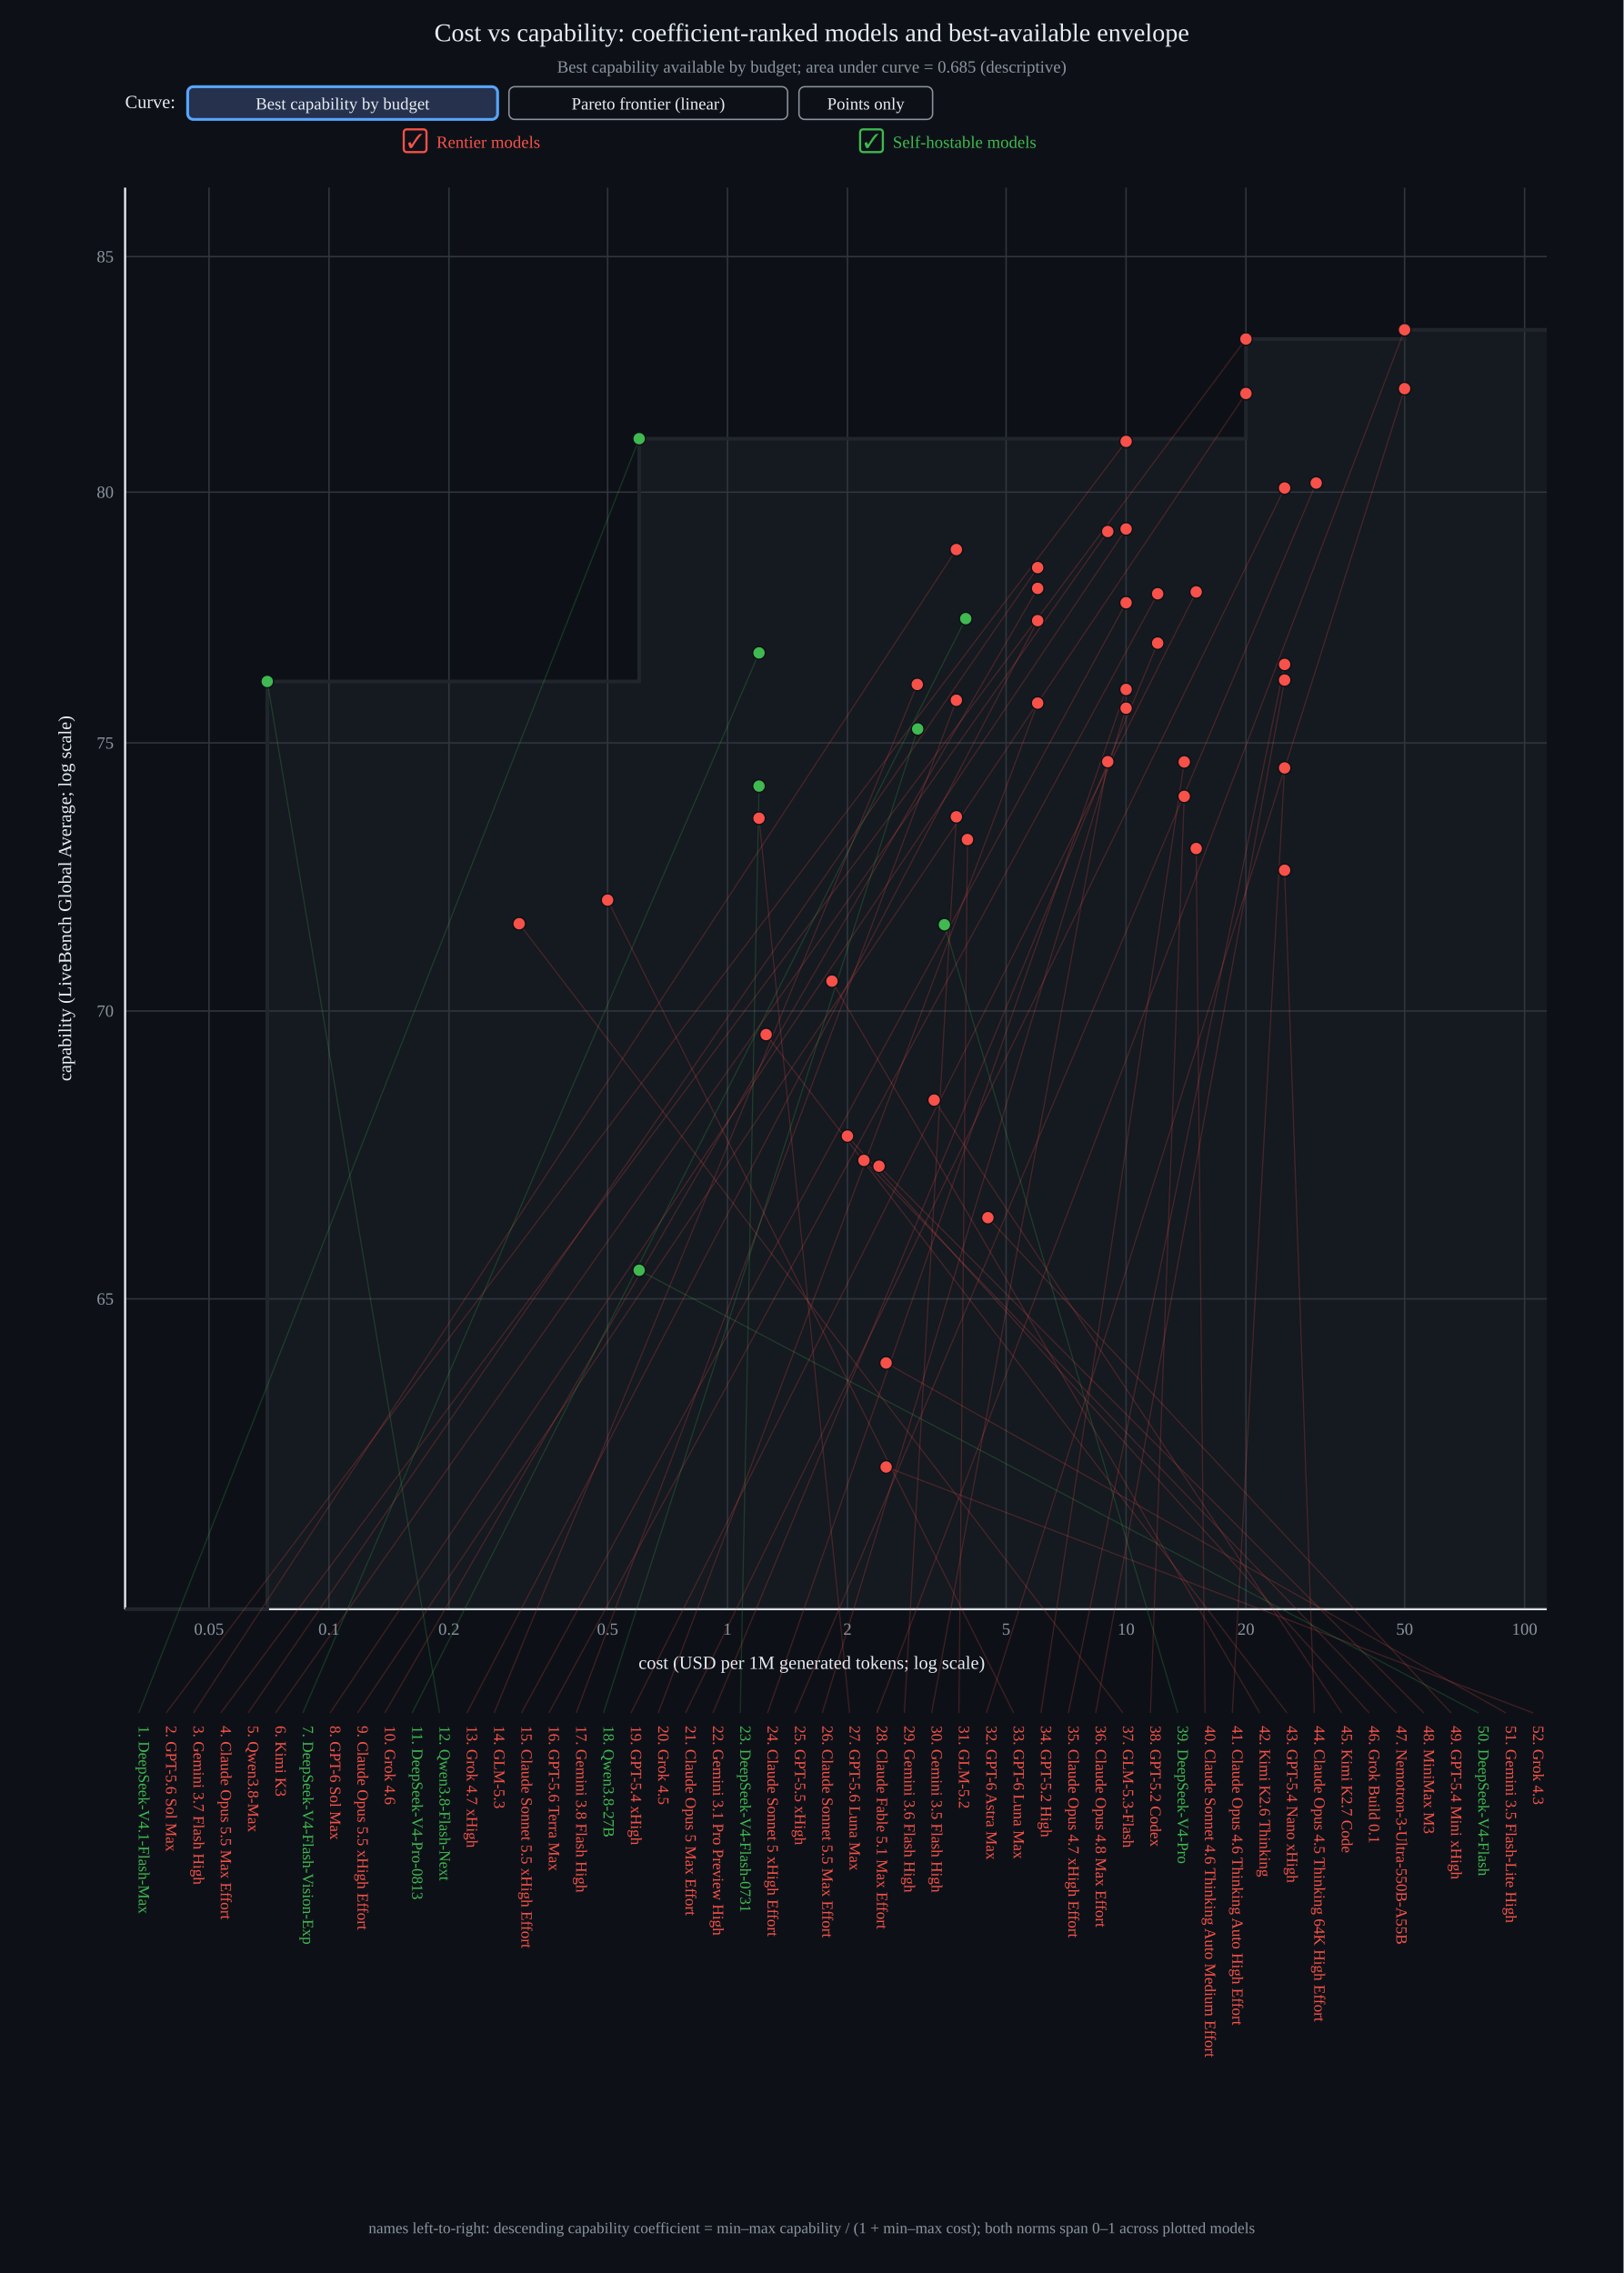
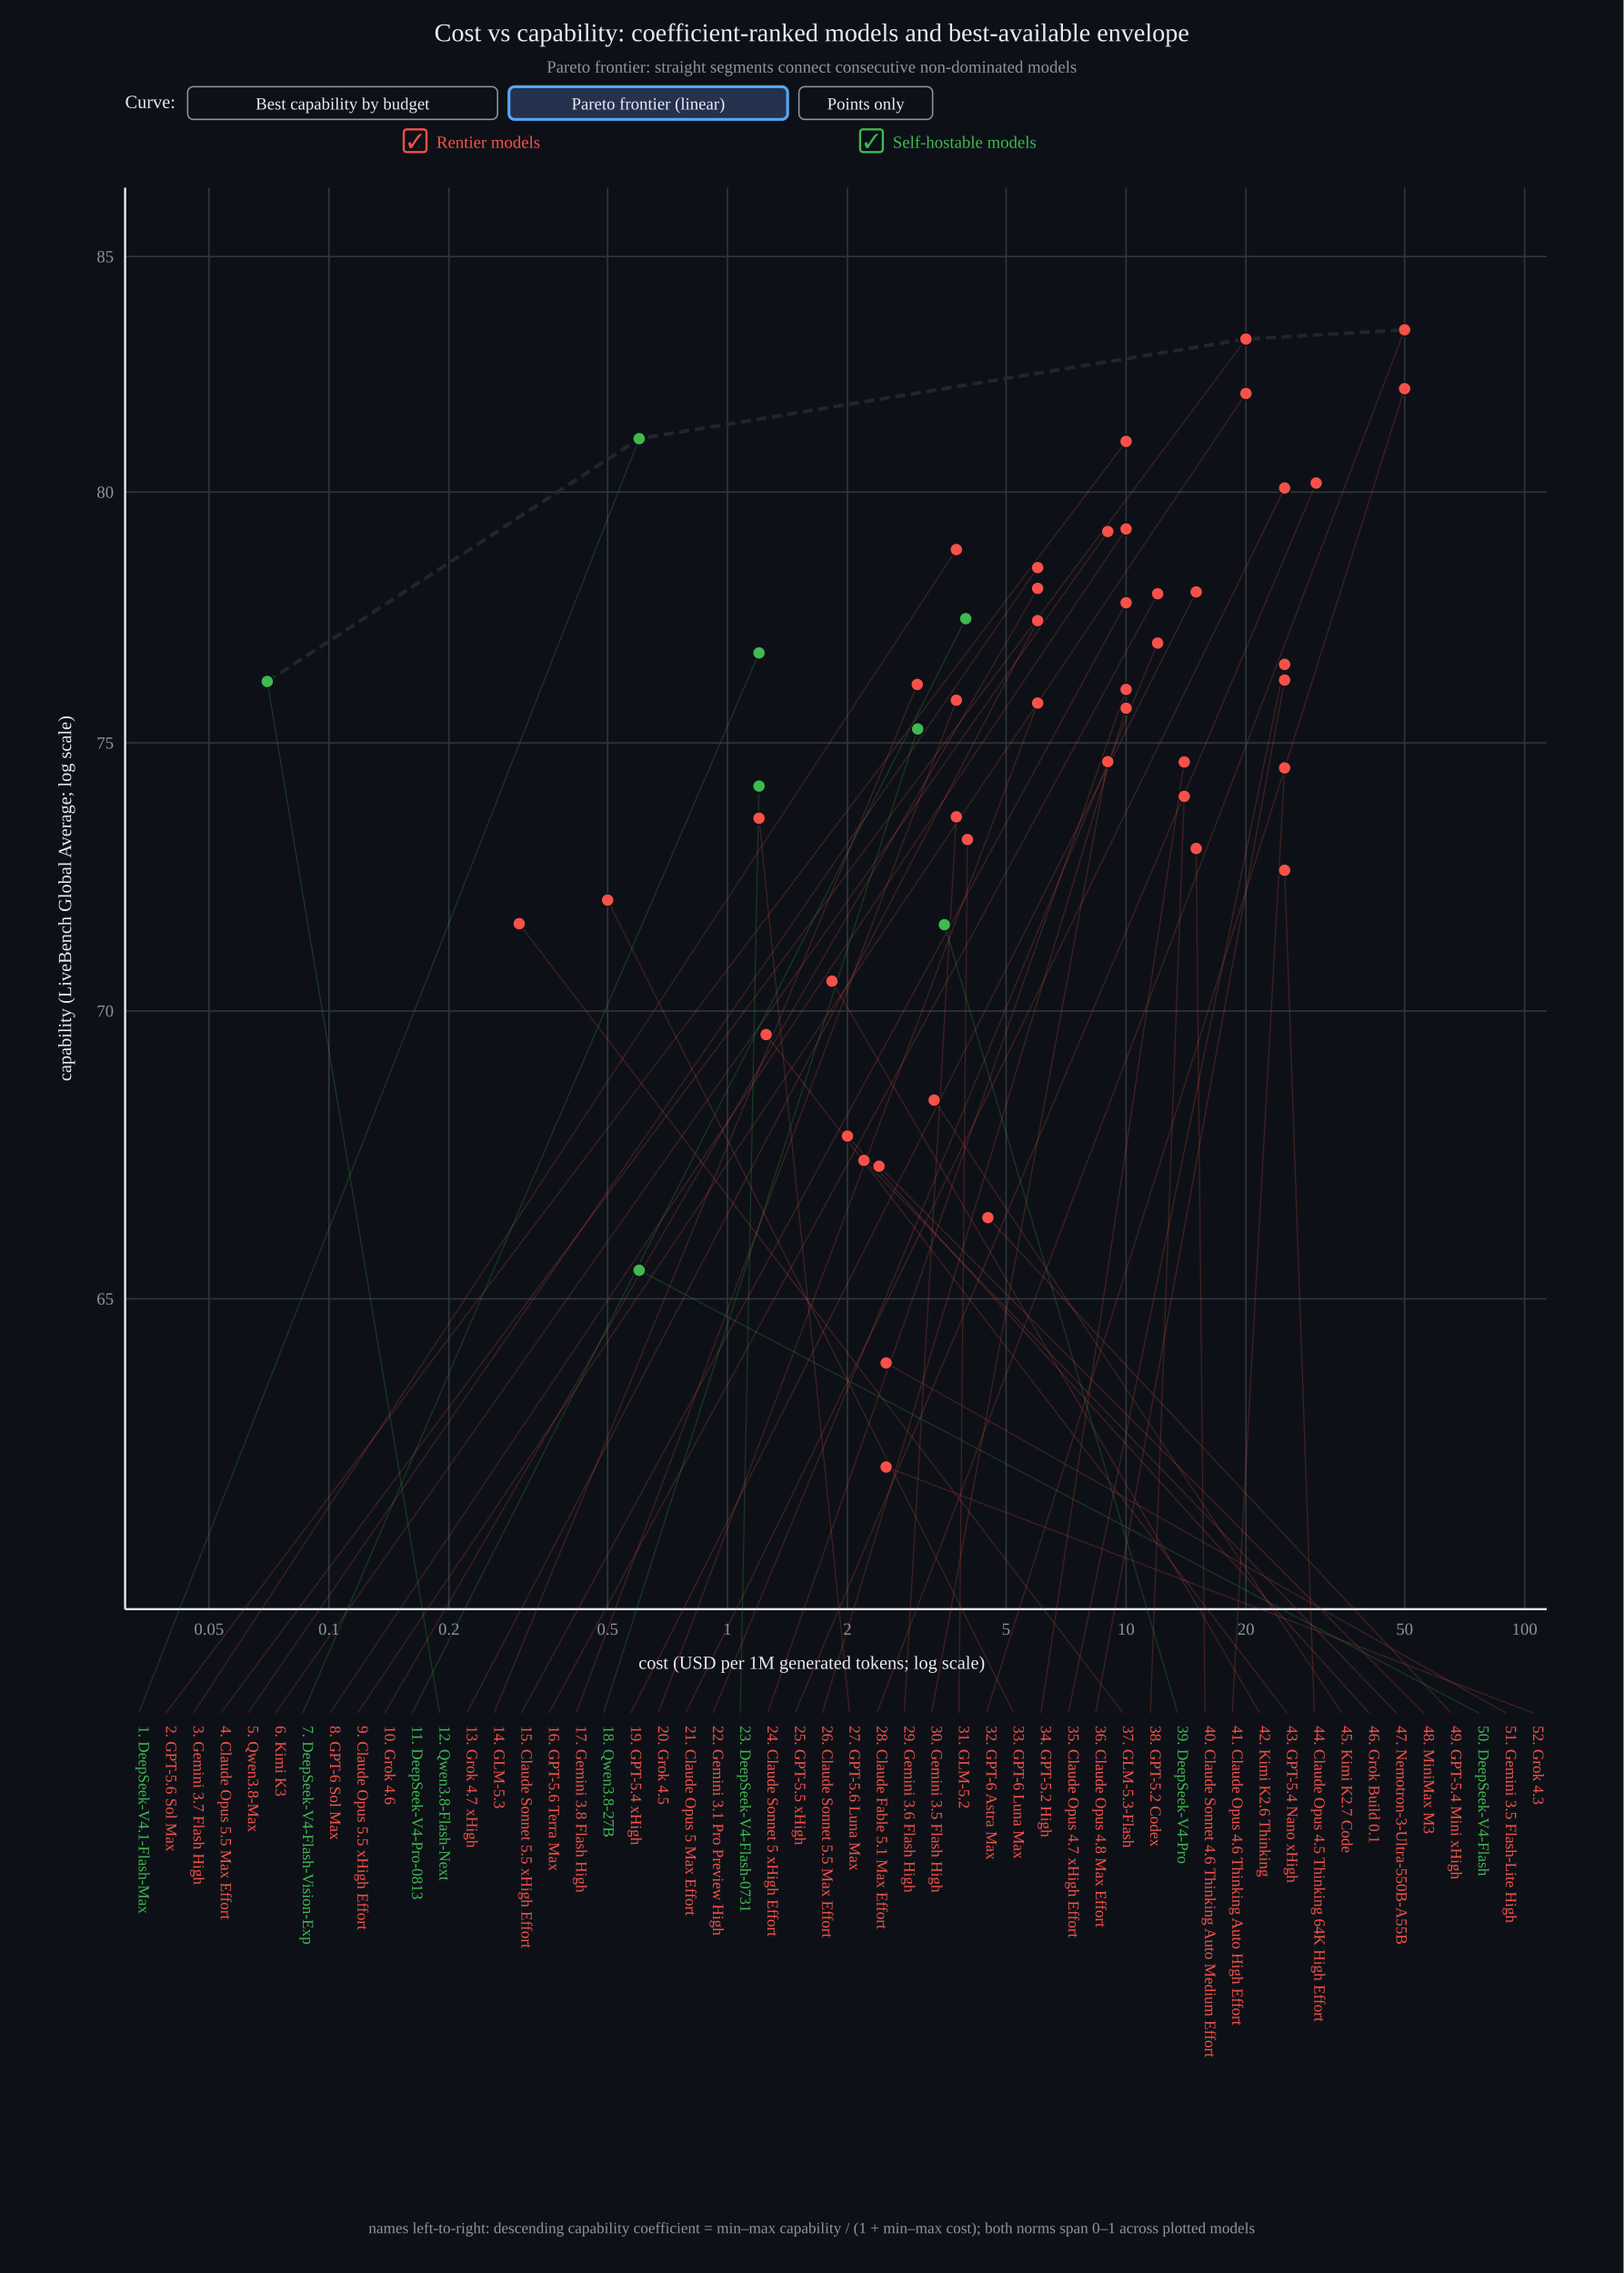
<svg xmlns="http://www.w3.org/2000/svg" viewBox="0 0 1142 1599" width="1142" height="1599" role="img" aria-label="Capability-coefficient-ranked scatter with ROC-style envelope and normalized area">
  <rect id="svg-canvas-bg" x="0" y="0" width="1142" height="1599" fill="#0d1117" pointer-events="none" />
  <style>.model{cursor:pointer;outline:none}.model-connector{stroke-width:.8;opacity:.23}.model-hit{stroke:transparent;stroke-width:16;pointer-events:stroke}.model-dot{stroke:#0d1117;stroke-width:1}.model-rentier .model-connector{stroke:#f85149}.model-rentier .model-dot{fill:#f85149}.model-rentier .model-label{fill:#f85149}.model-open .model-connector{stroke:#3fb950}.model-open .model-dot{fill:#3fb950}.model-open .model-label{fill:#3fb950}.model:hover .model-connector,.model:focus .model-connector{stroke-width:2.5;opacity:1}.model:hover .model-dot,.model:focus .model-dot{stroke-width:3}.model:hover .model-label,.model:focus .model-label{font-weight:700}.filter-control{cursor:pointer;outline:none}.filter-control:focus .filter-box{stroke:#58a6ff;stroke-width:2}.curve-control{cursor:pointer;outline:none}.curve-button{fill:#0d1117;stroke:#8b949e;stroke-width:1}.curve-control.active .curve-button{fill:#25314d;stroke:#58a6ff;stroke-width:2}.curve-control:focus .curve-button{stroke:#58a6ff;stroke-width:2}</style>
  <text x="571.0" y="29" text-anchor="middle" font-size="18" fill="#e6edf3">Cost vs capability: coefficient-ranked models and best-available envelope</text>
-   <text x="571.0" y="51" text-anchor="middle" font-size="12" fill="#8b949e" id="curve-description" data-budget-description="Best capability available by budget; area under curve = 0.685 (descriptive)">Best capability available by budget; area under curve = 0.685 (descriptive)</text>
+   <text x="571.0" y="51" text-anchor="middle" font-size="12" fill="#8b949e" id="curve-description" data-budget-description="Best capability available by budget; area under curve = 0.685 (descriptive)">Pareto frontier: straight segments connect consecutive non-dominated models</text>
  <text x="88" y="76" font-size="13" fill="#e6edf3">Curve:</text>
-   <g id="curve-control-budget-step" class="curve-control active" data-curve="budget-step" role="radio" aria-checked="true" tabindex="0">
+   <g id="curve-control-budget-step" class="curve-control" data-curve="budget-step" role="radio" aria-checked="false" tabindex="0">
    <rect class="curve-button" x="132" y="61" width="218" height="23" rx="4" />
    <text x="241" y="77" text-anchor="middle" font-size="12" fill="#e6edf3">Best capability by budget</text>
  </g>
-   <g id="curve-control-frontier-linear" class="curve-control" data-curve="frontier-linear" role="radio" aria-checked="false" tabindex="0">
+   <g id="curve-control-frontier-linear" class="curve-control active" data-curve="frontier-linear" role="radio" aria-checked="true" tabindex="0">
    <rect class="curve-button" x="358" y="61" width="196" height="23" rx="4" />
    <text x="456" y="77" text-anchor="middle" font-size="12" fill="#e6edf3">Pareto frontier (linear)</text>
  </g>
  <g id="curve-control-none" class="curve-control" data-curve="none" role="radio" aria-checked="false" tabindex="0">
    <rect class="curve-button" x="562" y="61" width="94" height="23" rx="4" />
    <text x="609" y="77" text-anchor="middle" font-size="12" fill="#e6edf3">Points only</text>
  </g>
  <g id="filter-rentier" class="filter-control" data-filter="rentier" role="checkbox" aria-label="Show rentier models" aria-checked="true" tabindex="0">
    <rect class="filter-box" x="284" y="91" width="16" height="16" rx="2" fill="#0d1117" stroke="#f85149" stroke-width="1.5" />
    <text id="filter-rentier-mark" x="292" y="104" text-anchor="middle" font-size="14" fill="#f85149">✓</text>
    <text x="307" y="104" font-size="12" fill="#f85149">Rentier models</text>
  </g>
  <g id="filter-open" class="filter-control" data-filter="open" role="checkbox" aria-label="Show open self-hostable models" aria-checked="true" tabindex="0">
    <rect class="filter-box" x="605" y="91" width="16" height="16" rx="2" fill="#0d1117" stroke="#3fb950" stroke-width="1.5" />
    <text id="filter-open-mark" x="613" y="104" text-anchor="middle" font-size="14" fill="#3fb950">✓</text>
    <text x="628" y="104" font-size="12" fill="#3fb950">Self-hostable models</text>
  </g>
  <line x1="147.0" y1="132" x2="147.0" y2="1132" stroke="#30363d" stroke-width="1" />
  <text x="147.0" y="1150" text-anchor="middle" font-size="12" fill="#8b949e">0.05</text>
  <line x1="231.4" y1="132" x2="231.4" y2="1132" stroke="#30363d" stroke-width="1" />
  <text x="231.4" y="1150" text-anchor="middle" font-size="12" fill="#8b949e">0.1</text>
  <line x1="315.8" y1="132" x2="315.8" y2="1132" stroke="#30363d" stroke-width="1" />
  <text x="315.8" y="1150" text-anchor="middle" font-size="12" fill="#8b949e">0.2</text>
  <line x1="427.4" y1="132" x2="427.4" y2="1132" stroke="#30363d" stroke-width="1" />
  <text x="427.4" y="1150" text-anchor="middle" font-size="12" fill="#8b949e">0.5</text>
  <line x1="511.7" y1="132" x2="511.7" y2="1132" stroke="#30363d" stroke-width="1" />
  <text x="511.7" y="1150" text-anchor="middle" font-size="12" fill="#8b949e">1</text>
  <line x1="596.1" y1="132" x2="596.1" y2="1132" stroke="#30363d" stroke-width="1" />
  <text x="596.1" y="1150" text-anchor="middle" font-size="12" fill="#8b949e">2</text>
  <line x1="707.7" y1="132" x2="707.7" y2="1132" stroke="#30363d" stroke-width="1" />
  <text x="707.7" y="1150" text-anchor="middle" font-size="12" fill="#8b949e">5</text>
  <line x1="792.1" y1="132" x2="792.1" y2="1132" stroke="#30363d" stroke-width="1" />
  <text x="792.1" y="1150" text-anchor="middle" font-size="12" fill="#8b949e">10</text>
  <line x1="876.4" y1="132" x2="876.4" y2="1132" stroke="#30363d" stroke-width="1" />
  <text x="876.4" y="1150" text-anchor="middle" font-size="12" fill="#8b949e">20</text>
  <line x1="988.0" y1="132" x2="988.0" y2="1132" stroke="#30363d" stroke-width="1" />
  <text x="988.0" y="1150" text-anchor="middle" font-size="12" fill="#8b949e">50</text>
  <line x1="1072.4" y1="132" x2="1072.4" y2="1132" stroke="#30363d" stroke-width="1" />
  <text x="1072.4" y="1150" text-anchor="middle" font-size="12" fill="#8b949e">100</text>
  <line x1="88" y1="913.7" x2="1088" y2="913.7" stroke="#30363d" stroke-width="1" />
  <text x="80" y="917.7" text-anchor="end" font-size="12" fill="#8b949e">65</text>
  <line x1="88" y1="711.2" x2="1088" y2="711.2" stroke="#30363d" stroke-width="1" />
  <text x="80" y="715.2" text-anchor="end" font-size="12" fill="#8b949e">70</text>
  <line x1="88" y1="522.6" x2="1088" y2="522.6" stroke="#30363d" stroke-width="1" />
  <text x="80" y="526.6" text-anchor="end" font-size="12" fill="#8b949e">75</text>
  <line x1="88" y1="346.2" x2="1088" y2="346.2" stroke="#30363d" stroke-width="1" />
  <text x="80" y="350.2" text-anchor="end" font-size="12" fill="#8b949e">80</text>
  <line x1="88" y1="180.5" x2="1088" y2="180.5" stroke="#30363d" stroke-width="1" />
  <text x="80" y="184.5" text-anchor="end" font-size="12" fill="#8b949e">85</text>
  <line x1="88" y1="1132" x2="1088" y2="1132" stroke="#e6edf3" stroke-width="1.5" />
  <line x1="88" y1="132" x2="88" y2="1132" stroke="#e6edf3" stroke-width="1.5" />
  <text x="571.0" y="1174" text-anchor="middle" font-size="13" fill="#e6edf3">cost (USD per 1M generated tokens; log scale)</text>
  <text x="50" y="632.0" text-anchor="middle" font-size="13" fill="#e6edf3" transform="rotate(-90 50 632.0)">capability (LiveBench Global Average; log scale)</text>
-   <g id="curve-budget-step" class="curve">
+   <g id="curve-budget-step" class="curve" style="display:none">
    <path d="M 88.0,1132.0 H 188.0 V 479.4 H 449.6 V 308.6 H 876.4 V 238.5 H 988.0 V 232.0 H 1088.0 V 1132.0 Z" fill="#30363d" opacity="0.23" />
    <path d="M 88.0,1132.0 H 188.0 V 479.4 H 449.6 V 308.6 H 876.4 V 238.5 H 988.0 V 232.0 H 1088.0" fill="none" stroke="#21262d" stroke-width="2.5" />
  </g>
-   <path id="curve-frontier-linear" class="curve" d="M 188.0,479.4 L 449.6,308.6 L 876.4,238.5 L 988.0,232.0" fill="none" stroke="#21262d" stroke-width="2.5" stroke-dasharray="7 4" style="display:none" />
+   <path id="curve-frontier-linear" class="curve" d="M 188.0,479.4 L 449.6,308.6 L 876.4,238.5 L 988.0,232.0" fill="none" stroke="#21262d" stroke-width="2.5" stroke-dasharray="7 4" />
  <g class="model model-open" data-access="open" tabindex="0">
    <line class="model-connector" x1="449.6" y1="308.6" x2="97.6" y2="1205" />
    <line class="model-hit" x1="449.6" y1="308.6" x2="97.6" y2="1205" />
    <circle class="model-dot" cx="449.6" cy="308.6" r="4.5" />
    <text class="model-label" x="97.6" y="1214" transform="rotate(90 97.6 1214)" font-size="11">1. DeepSeek-V4.1-Flash-Max</text>
  </g>
  <g class="model model-rentier" data-access="rentier" tabindex="0">
    <line class="model-connector" x1="792.1" y1="310.5" x2="116.8" y2="1205" />
    <line class="model-hit" x1="792.1" y1="310.5" x2="116.8" y2="1205" />
    <circle class="model-dot" cx="792.1" cy="310.5" r="4.5" />
    <text class="model-label" x="116.8" y="1214" transform="rotate(90 116.8 1214)" font-size="11">2. GPT-5.6 Sol Max</text>
  </g>
  <g class="model model-rentier" data-access="rentier" tabindex="0">
    <line class="model-connector" x1="672.7" y1="386.6" x2="136.1" y2="1205" />
    <line class="model-hit" x1="672.7" y1="386.6" x2="136.1" y2="1205" />
    <circle class="model-dot" cx="672.7" cy="386.6" r="4.5" />
    <text class="model-label" x="136.1" y="1214" transform="rotate(90 136.1 1214)" font-size="11">3. Gemini 3.7 Flash High</text>
  </g>
  <g class="model model-rentier" data-access="rentier" tabindex="0">
    <line class="model-connector" x1="876.4" y1="238.5" x2="155.3" y2="1205" />
    <line class="model-hit" x1="876.4" y1="238.5" x2="155.3" y2="1205" />
    <circle class="model-dot" cx="876.4" cy="238.5" r="4.5" />
    <text class="model-label" x="155.3" y="1214" transform="rotate(90 155.3 1214)" font-size="11">4. Claude Opus 5.5 Max Effort</text>
  </g>
  <g class="model model-rentier" data-access="rentier" tabindex="0">
    <line class="model-connector" x1="729.9" y1="399.3" x2="174.5" y2="1205" />
    <line class="model-hit" x1="729.9" y1="399.3" x2="174.5" y2="1205" />
    <circle class="model-dot" cx="729.9" cy="399.3" r="4.5" />
    <text class="model-label" x="174.5" y="1214" transform="rotate(90 174.5 1214)" font-size="11">5. Qwen3.8-Max</text>
  </g>
  <g class="model model-rentier" data-access="rentier" tabindex="0">
    <line class="model-connector" x1="779.2" y1="373.9" x2="193.8" y2="1205" />
    <line class="model-hit" x1="779.2" y1="373.9" x2="193.8" y2="1205" />
    <circle class="model-dot" cx="779.2" cy="373.9" r="4.5" />
    <text class="model-label" x="193.8" y="1214" transform="rotate(90 193.8 1214)" font-size="11">6. Kimi K3</text>
  </g>
  <g class="model model-open" data-access="open" tabindex="0">
    <line class="model-connector" x1="533.9" y1="459.3" x2="213.0" y2="1205" />
    <line class="model-hit" x1="533.9" y1="459.3" x2="213.0" y2="1205" />
    <circle class="model-dot" cx="533.9" cy="459.3" r="4.5" />
    <text class="model-label" x="213.0" y="1214" transform="rotate(90 213.0 1214)" font-size="11">7. DeepSeek-V4-Flash-Vision-Exp</text>
  </g>
  <g class="model model-rentier" data-access="rentier" tabindex="0">
    <line class="model-connector" x1="792.1" y1="372.1" x2="232.2" y2="1205" />
    <line class="model-hit" x1="792.1" y1="372.1" x2="232.2" y2="1205" />
    <circle class="model-dot" cx="792.1" cy="372.1" r="4.5" />
    <text class="model-label" x="232.2" y="1214" transform="rotate(90 232.2 1214)" font-size="11">8. GPT-6 Sol Max</text>
  </g>
  <g class="model model-rentier" data-access="rentier" tabindex="0">
    <line class="model-connector" x1="876.4" y1="276.8" x2="251.5" y2="1205" />
    <line class="model-hit" x1="876.4" y1="276.8" x2="251.5" y2="1205" />
    <circle class="model-dot" cx="876.4" cy="276.8" r="4.5" />
    <text class="model-label" x="251.5" y="1214" transform="rotate(90 251.5 1214)" font-size="11">9. Claude Opus 5.5 xHigh Effort</text>
  </g>
  <g class="model model-rentier" data-access="rentier" tabindex="0">
    <line class="model-connector" x1="729.9" y1="413.9" x2="270.7" y2="1205" />
    <line class="model-hit" x1="729.9" y1="413.9" x2="270.7" y2="1205" />
    <circle class="model-dot" cx="729.9" cy="413.9" r="4.5" />
    <text class="model-label" x="270.7" y="1214" transform="rotate(90 270.7 1214)" font-size="11">10. Grok 4.6</text>
  </g>
  <g class="model model-open" data-access="open" tabindex="0">
    <line class="model-connector" x1="679.3" y1="435.2" x2="289.9" y2="1205" />
    <line class="model-hit" x1="679.3" y1="435.2" x2="289.9" y2="1205" />
    <circle class="model-dot" cx="679.3" cy="435.2" r="4.5" />
    <text class="model-label" x="289.9" y="1214" transform="rotate(90 289.9 1214)" font-size="11">11. DeepSeek-V4-Pro-0813</text>
  </g>
  <g class="model model-open" data-access="open" tabindex="0">
    <line class="model-connector" x1="188.0" y1="479.4" x2="309.2" y2="1205" />
    <line class="model-hit" x1="188.0" y1="479.4" x2="309.2" y2="1205" />
    <circle class="model-dot" cx="188.0" cy="479.4" r="4.5" />
    <text class="model-label" x="309.2" y="1214" transform="rotate(90 309.2 1214)" font-size="11">12. Qwen3.8-Flash-Next</text>
  </g>
  <g class="model model-rentier" data-access="rentier" tabindex="0">
    <line class="model-connector" x1="729.9" y1="436.6" x2="328.4" y2="1205" />
    <line class="model-hit" x1="729.9" y1="436.6" x2="328.4" y2="1205" />
    <circle class="model-dot" cx="729.9" cy="436.6" r="4.5" />
    <text class="model-label" x="328.4" y="1214" transform="rotate(90 328.4 1214)" font-size="11">13. Grok 4.7 xHigh</text>
  </g>
  <g class="model model-rentier" data-access="rentier" tabindex="0">
    <line class="model-connector" x1="645.2" y1="481.5" x2="347.6" y2="1205" />
    <line class="model-hit" x1="645.2" y1="481.5" x2="347.6" y2="1205" />
    <circle class="model-dot" cx="645.2" cy="481.5" r="4.5" />
    <text class="model-label" x="347.6" y="1214" transform="rotate(90 347.6 1214)" font-size="11">14. GLM-5.3</text>
  </g>
  <g class="model model-rentier" data-access="rentier" tabindex="0">
    <line class="model-connector" x1="792.1" y1="424.0" x2="366.8" y2="1205" />
    <line class="model-hit" x1="792.1" y1="424.0" x2="366.8" y2="1205" />
    <circle class="model-dot" cx="792.1" cy="424.0" r="4.5" />
    <text class="model-label" x="366.8" y="1214" transform="rotate(90 366.8 1214)" font-size="11">15. Claude Sonnet 5.5 xHigh Effort</text>
  </g>
  <g class="model model-rentier" data-access="rentier" tabindex="0">
    <line class="model-connector" x1="814.3" y1="417.7" x2="386.1" y2="1205" />
    <line class="model-hit" x1="814.3" y1="417.7" x2="386.1" y2="1205" />
    <circle class="model-dot" cx="814.3" cy="417.7" r="4.5" />
    <text class="model-label" x="386.1" y="1214" transform="rotate(90 386.1 1214)" font-size="11">16. GPT-5.6 Terra Max</text>
  </g>
  <g class="model model-rentier" data-access="rentier" tabindex="0">
    <line class="model-connector" x1="672.7" y1="492.6" x2="405.3" y2="1205" />
    <line class="model-hit" x1="672.7" y1="492.6" x2="405.3" y2="1205" />
    <circle class="model-dot" cx="672.7" cy="492.6" r="4.5" />
    <text class="model-label" x="405.3" y="1214" transform="rotate(90 405.3 1214)" font-size="11">17. Gemini 3.8 Flash High</text>
  </g>
  <g class="model model-open" data-access="open" tabindex="0">
    <line class="model-connector" x1="645.5" y1="512.8" x2="424.5" y2="1205" />
    <line class="model-hit" x1="645.5" y1="512.8" x2="424.5" y2="1205" />
    <circle class="model-dot" cx="645.5" cy="512.8" r="4.5" />
    <text class="model-label" x="424.5" y="1214" transform="rotate(90 424.5 1214)" font-size="11">18. Qwen3.8-27B</text>
  </g>
  <g class="model model-rentier" data-access="rentier" tabindex="0">
    <line class="model-connector" x1="841.4" y1="416.4" x2="443.8" y2="1205" />
    <line class="model-hit" x1="841.4" y1="416.4" x2="443.8" y2="1205" />
    <circle class="model-dot" cx="841.4" cy="416.4" r="4.5" />
    <text class="model-label" x="443.8" y="1214" transform="rotate(90 443.8 1214)" font-size="11">19. GPT-5.4 xHigh</text>
  </g>
  <g class="model model-rentier" data-access="rentier" tabindex="0">
    <line class="model-connector" x1="729.9" y1="494.6" x2="463.0" y2="1205" />
    <line class="model-hit" x1="729.9" y1="494.6" x2="463.0" y2="1205" />
    <circle class="model-dot" cx="729.9" cy="494.6" r="4.5" />
    <text class="model-label" x="463.0" y="1214" transform="rotate(90 463.0 1214)" font-size="11">20. Grok 4.5</text>
  </g>
  <g class="model model-rentier" data-access="rentier" tabindex="0">
    <line class="model-connector" x1="903.6" y1="343.3" x2="482.2" y2="1205" />
    <line class="model-hit" x1="903.6" y1="343.3" x2="482.2" y2="1205" />
    <circle class="model-dot" cx="903.6" cy="343.3" r="4.5" />
    <text class="model-label" x="482.2" y="1214" transform="rotate(90 482.2 1214)" font-size="11">21. Claude Opus 5 Max Effort</text>
  </g>
  <g class="model model-rentier" data-access="rentier" tabindex="0">
    <line class="model-connector" x1="814.3" y1="452.4" x2="501.5" y2="1205" />
    <line class="model-hit" x1="814.3" y1="452.4" x2="501.5" y2="1205" />
    <circle class="model-dot" cx="814.3" cy="452.4" r="4.5" />
    <text class="model-label" x="501.5" y="1214" transform="rotate(90 501.5 1214)" font-size="11">22. Gemini 3.1 Pro Preview High</text>
  </g>
  <g class="model model-open" data-access="open" tabindex="0">
    <line class="model-connector" x1="533.9" y1="553.0" x2="520.7" y2="1205" />
    <line class="model-hit" x1="533.9" y1="553.0" x2="520.7" y2="1205" />
    <circle class="model-dot" cx="533.9" cy="553.0" r="4.5" />
    <text class="model-label" x="520.7" y="1214" transform="rotate(90 520.7 1214)" font-size="11">23. DeepSeek-V4-Flash-0731</text>
  </g>
  <g class="model model-rentier" data-access="rentier" tabindex="0">
    <line class="model-connector" x1="792.1" y1="485.0" x2="539.9" y2="1205" />
    <line class="model-hit" x1="792.1" y1="485.0" x2="539.9" y2="1205" />
    <circle class="model-dot" cx="792.1" cy="485.0" r="4.5" />
    <text class="model-label" x="539.9" y="1214" transform="rotate(90 539.9 1214)" font-size="11">24. Claude Sonnet 5 xHigh Effort</text>
  </g>
  <g class="model model-rentier" data-access="rentier" tabindex="0">
    <line class="model-connector" x1="925.8" y1="339.8" x2="559.2" y2="1205" />
    <line class="model-hit" x1="925.8" y1="339.8" x2="559.2" y2="1205" />
    <circle class="model-dot" cx="925.8" cy="339.8" r="4.5" />
    <text class="model-label" x="559.2" y="1214" transform="rotate(90 559.2 1214)" font-size="11">25. GPT-5.5 xHigh</text>
  </g>
  <g class="model model-rentier" data-access="rentier" tabindex="0">
    <line class="model-connector" x1="792.1" y1="498.2" x2="578.4" y2="1205" />
    <line class="model-hit" x1="792.1" y1="498.2" x2="578.4" y2="1205" />
    <circle class="model-dot" cx="792.1" cy="498.2" r="4.5" />
    <text class="model-label" x="578.4" y="1214" transform="rotate(90 578.4 1214)" font-size="11">26. Claude Sonnet 5.5 Max Effort</text>
  </g>
  <g class="model model-rentier" data-access="rentier" tabindex="0">
    <line class="model-connector" x1="533.9" y1="575.6" x2="597.6" y2="1205" />
    <line class="model-hit" x1="533.9" y1="575.6" x2="597.6" y2="1205" />
    <circle class="model-dot" cx="533.9" cy="575.6" r="4.5" />
    <text class="model-label" x="597.6" y="1214" transform="rotate(90 597.6 1214)" font-size="11">27. GPT-5.6 Luna Max</text>
  </g>
  <g class="model model-rentier" data-access="rentier" tabindex="0">
    <line class="model-connector" x1="988.0" y1="232.0" x2="616.8" y2="1205" />
    <line class="model-hit" x1="988.0" y1="232.0" x2="616.8" y2="1205" />
    <circle class="model-dot" cx="988.0" cy="232.0" r="4.5" />
    <text class="model-label" x="616.8" y="1214" transform="rotate(90 616.8 1214)" font-size="11">28. Claude Fable 5.1 Max Effort</text>
  </g>
  <g class="model model-rentier" data-access="rentier" tabindex="0">
    <line class="model-connector" x1="672.7" y1="574.6" x2="636.1" y2="1205" />
    <line class="model-hit" x1="672.7" y1="574.6" x2="636.1" y2="1205" />
    <circle class="model-dot" cx="672.7" cy="574.6" r="4.5" />
    <text class="model-label" x="636.1" y="1214" transform="rotate(90 636.1 1214)" font-size="11">29. Gemini 3.6 Flash High</text>
  </g>
  <g class="model model-rentier" data-access="rentier" tabindex="0">
    <line class="model-connector" x1="779.2" y1="535.8" x2="655.3" y2="1205" />
    <line class="model-hit" x1="779.2" y1="535.8" x2="655.3" y2="1205" />
    <circle class="model-dot" cx="779.2" cy="535.8" r="4.5" />
    <text class="model-label" x="655.3" y="1214" transform="rotate(90 655.3 1214)" font-size="11">30. Gemini 3.5 Flash High</text>
  </g>
  <g class="model model-rentier" data-access="rentier" tabindex="0">
    <line class="model-connector" x1="680.5" y1="590.6" x2="674.5" y2="1205" />
    <line class="model-hit" x1="680.5" y1="590.6" x2="674.5" y2="1205" />
    <circle class="model-dot" cx="680.5" cy="590.6" r="4.5" />
    <text class="model-label" x="674.5" y="1214" transform="rotate(90 674.5 1214)" font-size="11">31. GLM-5.2</text>
  </g>
  <g class="model model-rentier" data-access="rentier" tabindex="0">
    <line class="model-connector" x1="988.0" y1="273.4" x2="693.8" y2="1205" />
    <line class="model-hit" x1="988.0" y1="273.4" x2="693.8" y2="1205" />
    <circle class="model-dot" cx="988.0" cy="273.4" r="4.5" />
    <text class="model-label" x="693.8" y="1214" transform="rotate(90 693.8 1214)" font-size="11">32. GPT-6 Astra Max</text>
  </g>
  <g class="model model-rentier" data-access="rentier" tabindex="0">
    <line class="model-connector" x1="427.4" y1="633.2" x2="713.0" y2="1205" />
    <line class="model-hit" x1="427.4" y1="633.2" x2="713.0" y2="1205" />
    <circle class="model-dot" cx="427.4" cy="633.2" r="4.5" />
    <text class="model-label" x="713.0" y="1214" transform="rotate(90 713.0 1214)" font-size="11">33. GPT-6 Luna Max</text>
  </g>
  <g class="model model-rentier" data-access="rentier" tabindex="0">
    <line class="model-connector" x1="833.0" y1="536.0" x2="732.2" y2="1205" />
    <line class="model-hit" x1="833.0" y1="536.0" x2="732.2" y2="1205" />
    <circle class="model-dot" cx="833.0" cy="536.0" r="4.5" />
    <text class="model-label" x="732.2" y="1214" transform="rotate(90 732.2 1214)" font-size="11">34. GPT-5.2 High</text>
  </g>
  <g class="model model-rentier" data-access="rentier" tabindex="0">
    <line class="model-connector" x1="903.6" y1="467.4" x2="751.5" y2="1205" />
    <line class="model-hit" x1="903.6" y1="467.4" x2="751.5" y2="1205" />
    <circle class="model-dot" cx="903.6" cy="467.4" r="4.5" />
    <text class="model-label" x="751.5" y="1214" transform="rotate(90 751.5 1214)" font-size="11">35. Claude Opus 4.7 xHigh Effort</text>
  </g>
  <g class="model model-rentier" data-access="rentier" tabindex="0">
    <line class="model-connector" x1="903.6" y1="478.4" x2="770.7" y2="1205" />
    <line class="model-hit" x1="903.6" y1="478.4" x2="770.7" y2="1205" />
    <circle class="model-dot" cx="903.6" cy="478.4" r="4.5" />
    <text class="model-label" x="770.7" y="1214" transform="rotate(90 770.7 1214)" font-size="11">36. Claude Opus 4.8 Max Effort</text>
  </g>
  <g class="model model-rentier" data-access="rentier" tabindex="0">
    <line class="model-connector" x1="365.2" y1="649.8" x2="789.9" y2="1205" />
    <line class="model-hit" x1="365.2" y1="649.8" x2="789.9" y2="1205" />
    <circle class="model-dot" cx="365.2" cy="649.8" r="4.5" />
    <text class="model-label" x="789.9" y="1214" transform="rotate(90 789.9 1214)" font-size="11">37. GLM-5.3-Flash</text>
  </g>
  <g class="model model-rentier" data-access="rentier" tabindex="0">
    <line class="model-connector" x1="833.0" y1="560.2" x2="809.2" y2="1205" />
    <line class="model-hit" x1="833.0" y1="560.2" x2="809.2" y2="1205" />
    <circle class="model-dot" cx="833.0" cy="560.2" r="4.5" />
    <text class="model-label" x="809.2" y="1214" transform="rotate(90 809.2 1214)" font-size="11">38. GPT-5.2 Codex</text>
  </g>
  <g class="model model-open" data-access="open" tabindex="0">
    <line class="model-connector" x1="664.3" y1="650.5" x2="828.4" y2="1205" />
    <line class="model-hit" x1="664.3" y1="650.5" x2="828.4" y2="1205" />
    <circle class="model-dot" cx="664.3" cy="650.5" r="4.5" />
    <text class="model-label" x="828.4" y="1214" transform="rotate(90 828.4 1214)" font-size="11">39. DeepSeek-V4-Pro</text>
  </g>
  <g class="model model-rentier" data-access="rentier" tabindex="0">
    <line class="model-connector" x1="841.4" y1="596.9" x2="847.6" y2="1205" />
    <line class="model-hit" x1="841.4" y1="596.9" x2="847.6" y2="1205" />
    <circle class="model-dot" cx="841.4" cy="596.9" r="4.5" />
    <text class="model-label" x="847.6" y="1214" transform="rotate(90 847.6 1214)" font-size="11">40. Claude Sonnet 4.6 Thinking Auto Medium Effort</text>
  </g>
  <g class="model model-rentier" data-access="rentier" tabindex="0">
    <line class="model-connector" x1="903.6" y1="540.2" x2="866.8" y2="1205" />
    <line class="model-hit" x1="903.6" y1="540.2" x2="866.8" y2="1205" />
    <circle class="model-dot" cx="903.6" cy="540.2" r="4.5" />
    <text class="model-label" x="866.8" y="1214" transform="rotate(90 866.8 1214)" font-size="11">41. Claude Opus 4.6 Thinking Auto High Effort</text>
  </g>
  <g class="model model-rentier" data-access="rentier" tabindex="0">
    <line class="model-connector" x1="585.2" y1="690.2" x2="886.1" y2="1205" />
    <line class="model-hit" x1="585.2" y1="690.2" x2="886.1" y2="1205" />
    <circle class="model-dot" cx="585.2" cy="690.2" r="4.5" />
    <text class="model-label" x="886.1" y="1214" transform="rotate(90 886.1 1214)" font-size="11">42. Kimi K2.6 Thinking</text>
  </g>
  <g class="model model-rentier" data-access="rentier" tabindex="0">
    <line class="model-connector" x1="538.9" y1="727.8" x2="905.3" y2="1205" />
    <line class="model-hit" x1="538.9" y1="727.8" x2="905.3" y2="1205" />
    <circle class="model-dot" cx="538.9" cy="727.8" r="4.5" />
    <text class="model-label" x="905.3" y="1214" transform="rotate(90 905.3 1214)" font-size="11">43. GPT-5.4 Nano xHigh</text>
  </g>
  <g class="model model-rentier" data-access="rentier" tabindex="0">
    <line class="model-connector" x1="903.6" y1="612.2" x2="924.5" y2="1205" />
    <line class="model-hit" x1="903.6" y1="612.2" x2="924.5" y2="1205" />
    <circle class="model-dot" cx="903.6" cy="612.2" r="4.5" />
    <text class="model-label" x="924.5" y="1214" transform="rotate(90 924.5 1214)" font-size="11">44. Claude Opus 4.5 Thinking 64K High Effort</text>
  </g>
  <g class="model model-rentier" data-access="rentier" tabindex="0">
    <line class="model-connector" x1="657.1" y1="773.9" x2="943.8" y2="1205" />
    <line class="model-hit" x1="657.1" y1="773.9" x2="943.8" y2="1205" />
    <circle class="model-dot" cx="657.1" cy="773.9" r="4.5" />
    <text class="model-label" x="943.8" y="1214" transform="rotate(90 943.8 1214)" font-size="11">45. Kimi K2.7 Code</text>
  </g>
  <g class="model model-rentier" data-access="rentier" tabindex="0">
    <line class="model-connector" x1="596.1" y1="799.2" x2="963.0" y2="1205" />
    <line class="model-hit" x1="596.1" y1="799.2" x2="963.0" y2="1205" />
    <circle class="model-dot" cx="596.1" cy="799.2" r="4.5" />
    <text class="model-label" x="963.0" y="1214" transform="rotate(90 963.0 1214)" font-size="11">46. Grok Build 0.1</text>
  </g>
  <g class="model model-rentier" data-access="rentier" tabindex="0">
    <line class="model-connector" x1="607.7" y1="816.3" x2="982.2" y2="1205" />
    <line class="model-hit" x1="607.7" y1="816.3" x2="982.2" y2="1205" />
    <circle class="model-dot" cx="607.7" cy="816.3" r="4.5" />
    <text class="model-label" x="982.2" y="1214" transform="rotate(90 982.2 1214)" font-size="11">47. Nemotron-3-Ultra-550B-A55B</text>
  </g>
  <g class="model model-rentier" data-access="rentier" tabindex="0">
    <line class="model-connector" x1="618.3" y1="820.4" x2="1001.5" y2="1205" />
    <line class="model-hit" x1="618.3" y1="820.4" x2="1001.5" y2="1205" />
    <circle class="model-dot" cx="618.3" cy="820.4" r="4.5" />
    <text class="model-label" x="1001.5" y="1214" transform="rotate(90 1001.5 1214)" font-size="11">48. MiniMax M3</text>
  </g>
  <g class="model model-rentier" data-access="rentier" tabindex="0">
    <line class="model-connector" x1="694.9" y1="856.6" x2="1020.7" y2="1205" />
    <line class="model-hit" x1="694.9" y1="856.6" x2="1020.7" y2="1205" />
    <circle class="model-dot" cx="694.9" cy="856.6" r="4.5" />
    <text class="model-label" x="1020.7" y="1214" transform="rotate(90 1020.7 1214)" font-size="11">49. GPT-5.4 Mini xHigh</text>
  </g>
  <g class="model model-open" data-access="open" tabindex="0">
    <line class="model-connector" x1="449.6" y1="893.6" x2="1039.9" y2="1205" />
    <line class="model-hit" x1="449.6" y1="893.6" x2="1039.9" y2="1205" />
    <circle class="model-dot" cx="449.6" cy="893.6" r="4.5" />
    <text class="model-label" x="1039.9" y="1214" transform="rotate(90 1039.9 1214)" font-size="11">50. DeepSeek-V4-Flash</text>
  </g>
  <g class="model model-rentier" data-access="rentier" tabindex="0">
    <line class="model-connector" x1="623.3" y1="958.8" x2="1059.2" y2="1205" />
    <line class="model-hit" x1="623.3" y1="958.8" x2="1059.2" y2="1205" />
    <circle class="model-dot" cx="623.3" cy="958.8" r="4.5" />
    <text class="model-label" x="1059.2" y="1214" transform="rotate(90 1059.2 1214)" font-size="11">51. Gemini 3.5 Flash-Lite High</text>
  </g>
  <g class="model model-rentier" data-access="rentier" tabindex="0">
    <line class="model-connector" x1="623.3" y1="1032.0" x2="1078.4" y2="1205" />
    <line class="model-hit" x1="623.3" y1="1032.0" x2="1078.4" y2="1205" />
    <circle class="model-dot" cx="623.3" cy="1032.0" r="4.5" />
    <text class="model-label" x="1078.4" y="1214" transform="rotate(90 1078.4 1214)" font-size="11">52. Grok 4.3</text>
  </g>
  <text x="571.0" y="1571" text-anchor="middle" font-size="11" fill="#8b949e">names left-to-right: descending capability coefficient = min–max capability / (1 + min–max cost); both norms span 0–1 across plotted models</text>
</svg>
